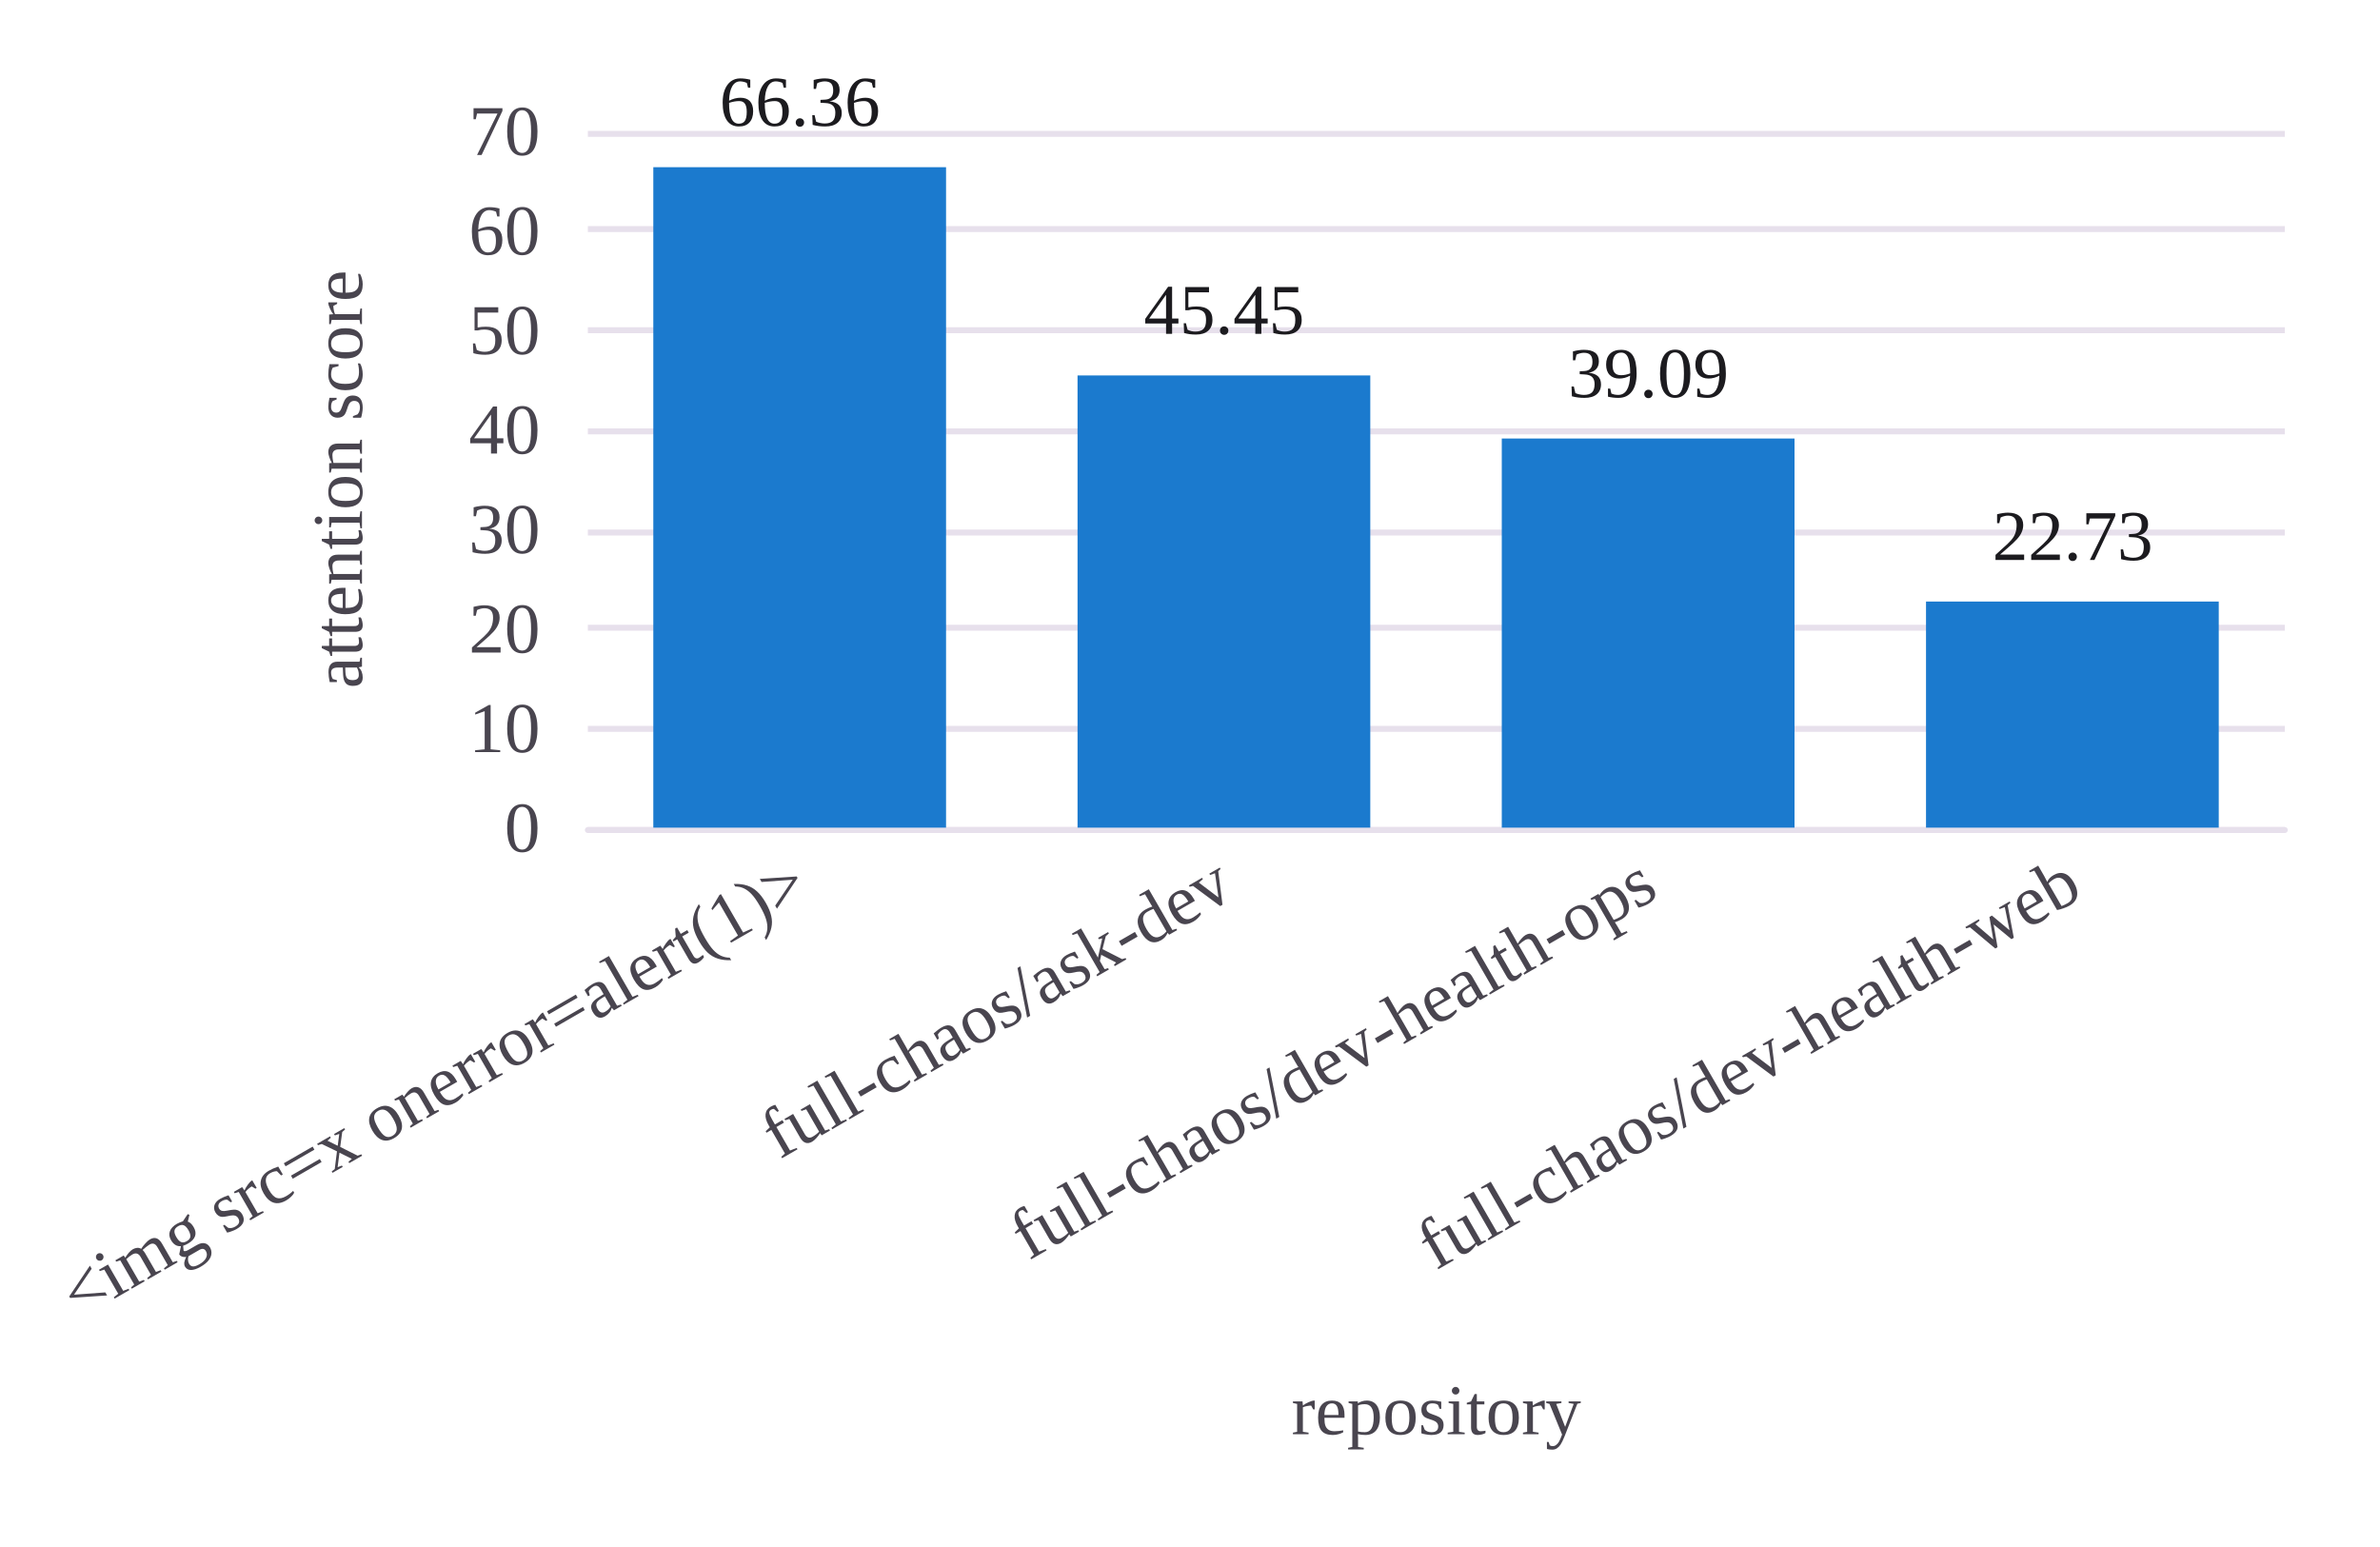
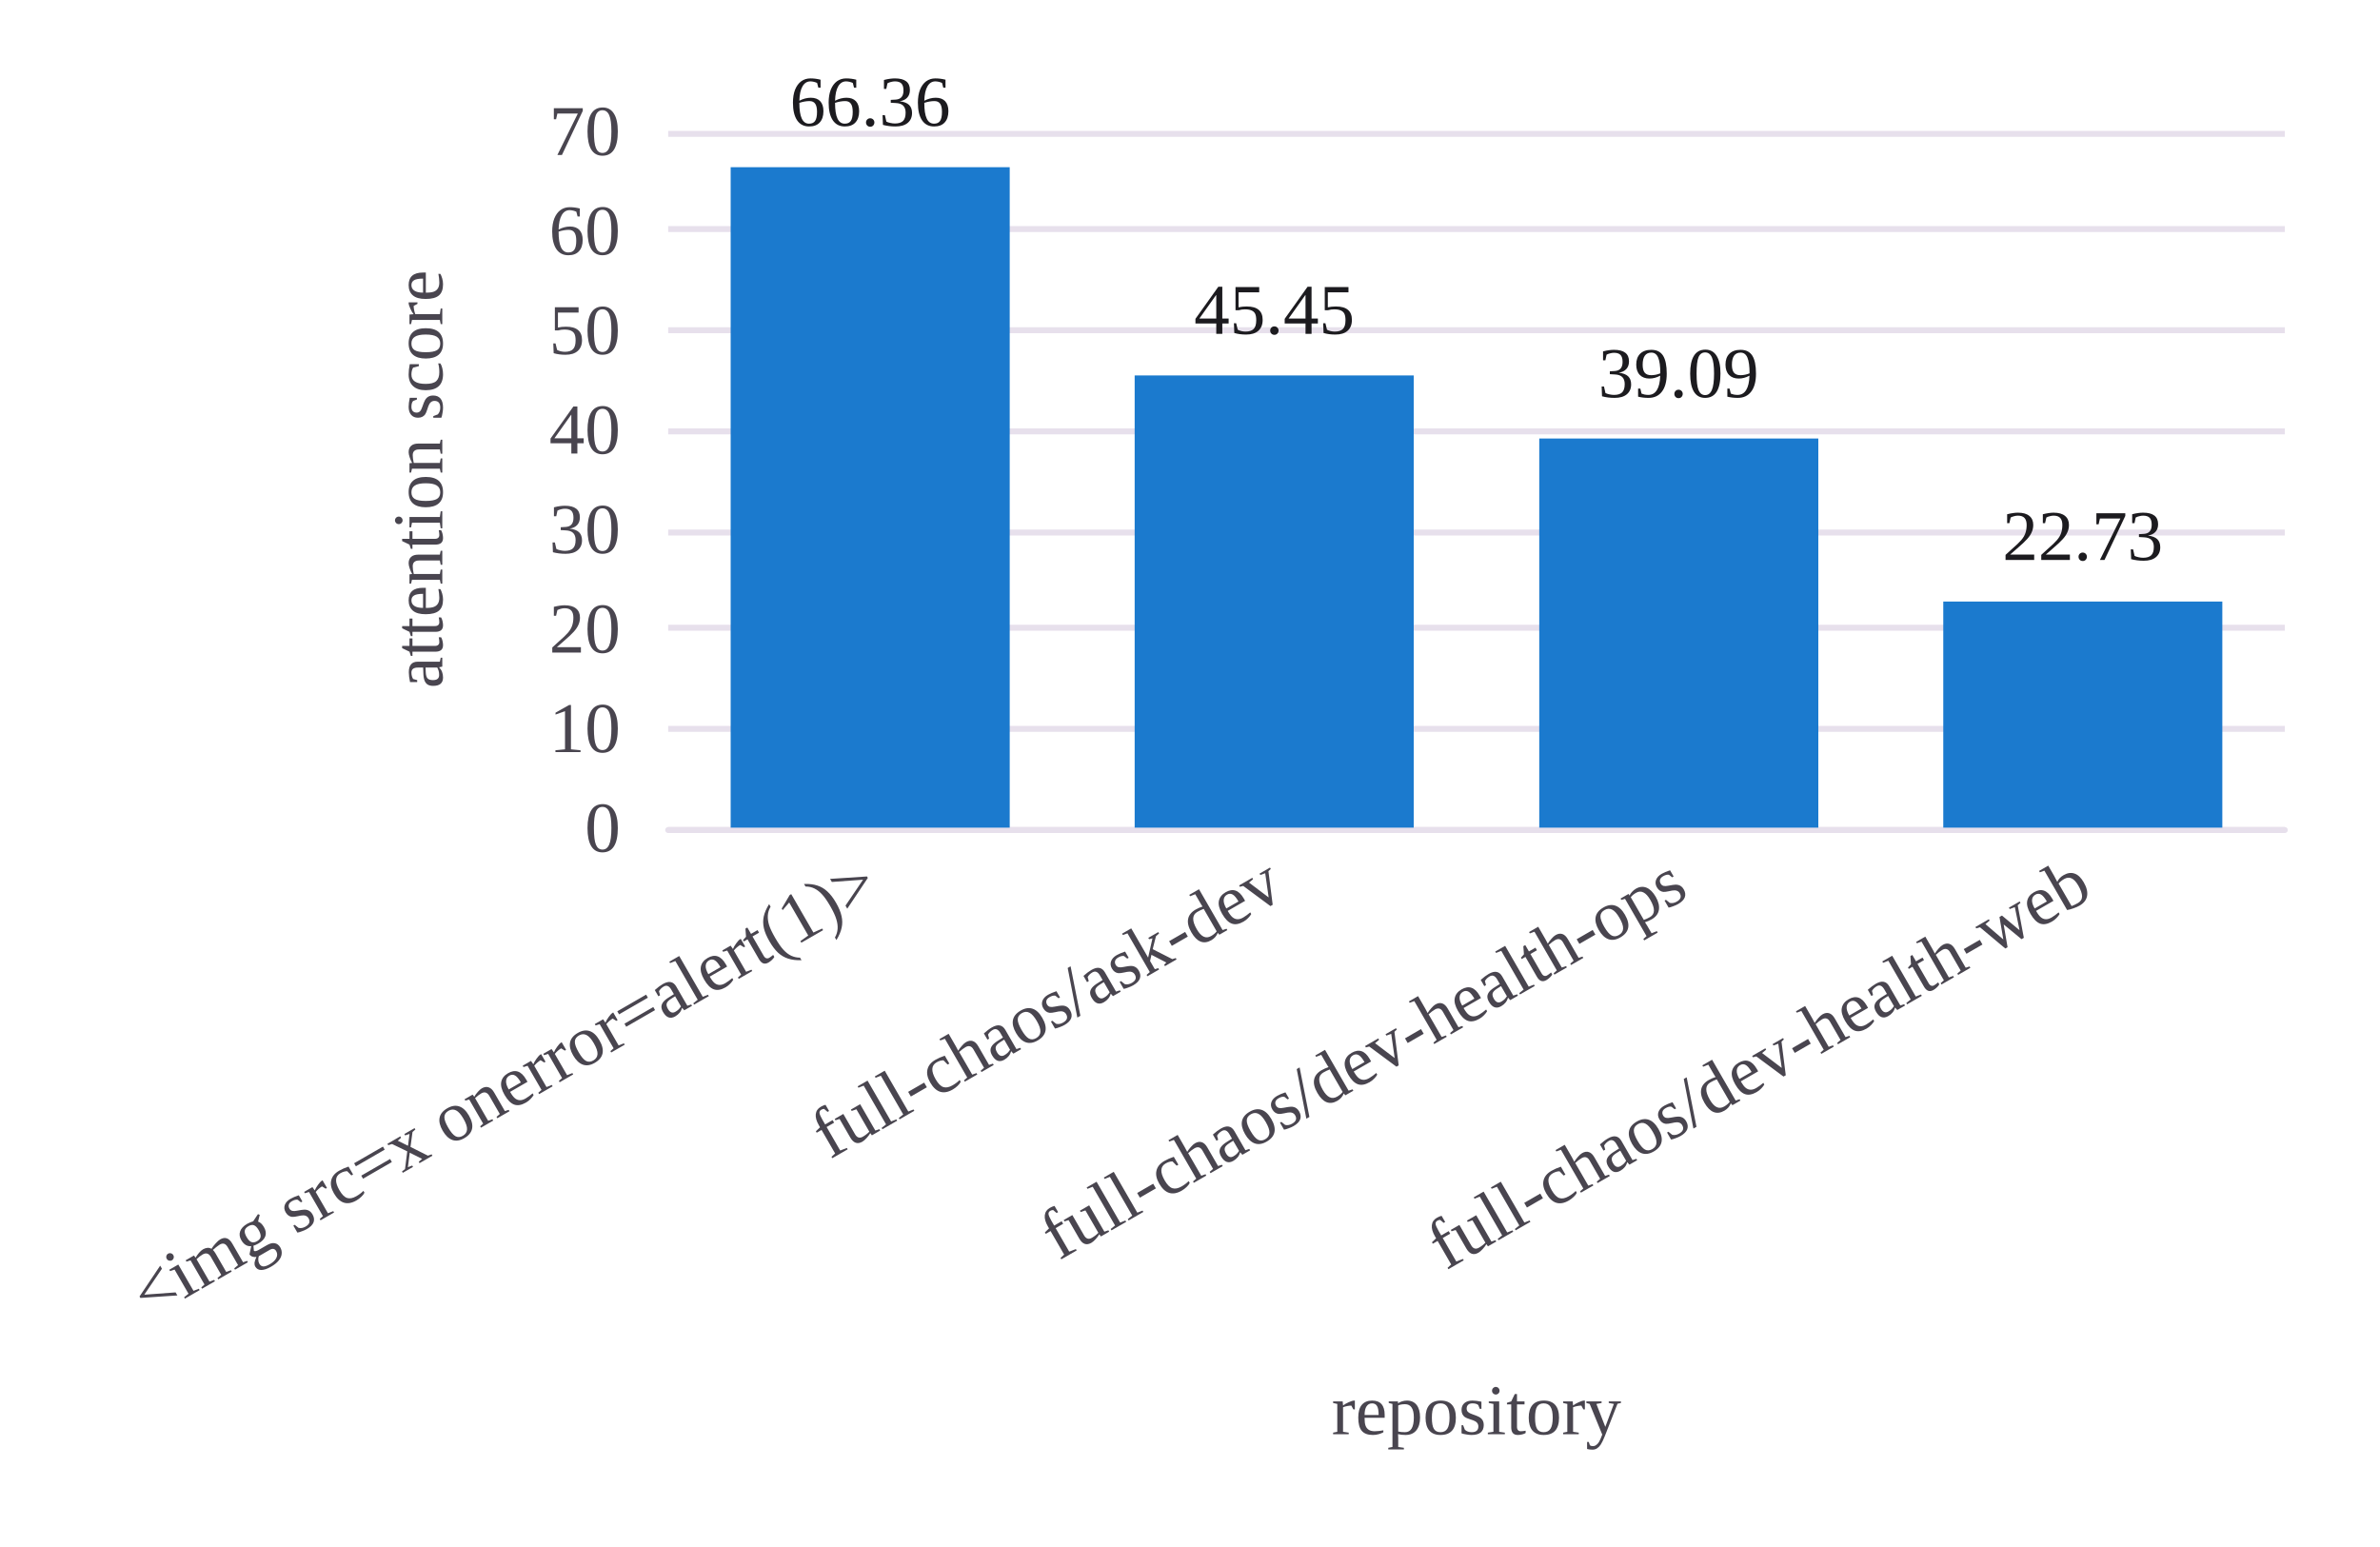
<svg xmlns="http://www.w3.org/2000/svg" width="400" height="260" version="1.1" baseProfile="full" viewBox="0 0 400 260">
  <rect width="400" height="260" x="0" y="0" fill="none" />
-   <path d="M98.8 139.5L384 139.5" fill="none" pointer-events="visible" stroke="#e7e0ec" class="zr-cls-0" />
-   <path d="M98.8 122.5L384 122.5" fill="none" pointer-events="visible" stroke="#e7e0ec" class="zr-cls-0" />
-   <path d="M98.8 105.5L384 105.5" fill="none" pointer-events="visible" stroke="#e7e0ec" class="zr-cls-0" />
-   <path d="M98.8 89.5L384 89.5" fill="none" pointer-events="visible" stroke="#e7e0ec" class="zr-cls-0" />
-   <path d="M98.8 72.5L384 72.5" fill="none" pointer-events="visible" stroke="#e7e0ec" class="zr-cls-0" />
-   <path d="M98.8 55.5L384 55.5" fill="none" pointer-events="visible" stroke="#e7e0ec" class="zr-cls-0" />
-   <path d="M98.8 38.5L384 38.5" fill="none" pointer-events="visible" stroke="#e7e0ec" class="zr-cls-0" />
-   <path d="M98.8 22.5L384 22.5" fill="none" pointer-events="visible" stroke="#e7e0ec" class="zr-cls-0" />
-   <text dominant-baseline="central" text-anchor="middle" style="font-size:12px;font-family:var(--font-body, system-ui, sans-serif);" xml:space="preserve" y="-6" transform="matrix(0,-1,1,0,62.7882,80.5419)" fill="#49454f">attention score</text>
-   <text dominant-baseline="central" text-anchor="middle" style="font-size:12px;font-family:var(--font-body, system-ui, sans-serif);" y="6" transform="translate(241.3941 231)" fill="#49454f">repository</text>
-   <path d="M98.8 139.5L384 139.5" fill="none" pointer-events="visible" stroke="#e7e0ec" stroke-linecap="round" class="zr-cls-0" />
-   <text dominant-baseline="central" text-anchor="end" style="font-size:12px;font-family:var(--font-body, system-ui, sans-serif);" transform="translate(90.7882 139.0838)" fill="#49454f">0</text>
-   <text dominant-baseline="central" text-anchor="end" style="font-size:12px;font-family:var(--font-body, system-ui, sans-serif);" transform="translate(90.7882 122.3576)" fill="#49454f">10</text>
-   <text dominant-baseline="central" text-anchor="end" style="font-size:12px;font-family:var(--font-body, system-ui, sans-serif);" transform="translate(90.7882 105.6313)" fill="#49454f">20</text>
-   <text dominant-baseline="central" text-anchor="end" style="font-size:12px;font-family:var(--font-body, system-ui, sans-serif);" transform="translate(90.7882 88.9051)" fill="#49454f">30</text>
-   <text dominant-baseline="central" text-anchor="end" style="font-size:12px;font-family:var(--font-body, system-ui, sans-serif);" transform="translate(90.7882 72.1788)" fill="#49454f">40</text>
-   <text dominant-baseline="central" text-anchor="end" style="font-size:12px;font-family:var(--font-body, system-ui, sans-serif);" transform="translate(90.7882 55.4525)" fill="#49454f">50</text>
-   <text dominant-baseline="central" text-anchor="end" style="font-size:12px;font-family:var(--font-body, system-ui, sans-serif);" transform="translate(90.7882 38.7263)" fill="#49454f">60</text>
-   <text dominant-baseline="central" text-anchor="end" style="font-size:12px;font-family:var(--font-body, system-ui, sans-serif);" transform="translate(90.7882 22)" fill="#49454f">70</text>
-   <text dominant-baseline="central" text-anchor="end" style="font-size:12px;font-family:var(--font-body, system-ui, sans-serif);" xml:space="preserve" transform="matrix(0.866,-0.5,0.5,0.866,134.4397,147.0838)" fill="#49454f">&lt;img src=x onerror=alert(1)&gt;</text>
-   <text dominant-baseline="central" text-anchor="end" style="font-size:12px;font-family:var(--font-body, system-ui, sans-serif);" transform="matrix(0.866,-0.5,0.5,0.866,205.7426,147.0838)" fill="#49454f">full-chaos/ask-dev</text>
-   <text dominant-baseline="central" text-anchor="end" style="font-size:12px;font-family:var(--font-body, system-ui, sans-serif);" transform="matrix(0.866,-0.5,0.5,0.866,277.0456,147.0838)" fill="#49454f">full-chaos/dev-health-ops</text>
-   <text dominant-baseline="central" text-anchor="end" style="font-size:12px;font-family:var(--font-body, system-ui, sans-serif);" transform="matrix(0.866,-0.5,0.5,0.866,348.3485,147.0838)" fill="#49454f">full-chaos/dev-health-web</text>
-   <path d="M109.8 139.1l49.2 0l0 -111l-49.2 0Z" fill="#1b7ace" ecmeta_series_index="0" ecmeta_data_index="0" ecmeta_ssr_type="chart" ecmeta_silent="true" class="zr-cls-0" />
-   <path d="M181.1 139.1l49.2 0l0 -76l-49.2 0Z" fill="#1b7ace" ecmeta_series_index="0" ecmeta_data_index="1" ecmeta_ssr_type="chart" ecmeta_silent="true" class="zr-cls-0" />
-   <path d="M252.4 139.1l49.2 0l0 -65.4l-49.2 0Z" fill="#1b7ace" ecmeta_series_index="0" ecmeta_data_index="2" ecmeta_ssr_type="chart" ecmeta_silent="true" class="zr-cls-0" />
-   <path d="M323.7 139.1l49.2 0l0 -38l-49.2 0Z" fill="#1b7ace" ecmeta_series_index="0" ecmeta_data_index="3" ecmeta_ssr_type="chart" ecmeta_silent="true" class="zr-cls-0" />
-   <text dominant-baseline="central" text-anchor="middle" style="font-size:12px;font-family:var(--font-body, system-ui, sans-serif);" y="-6" transform="translate(134.4397 23.0823)" fill="#1c1b1f">66.36</text>
-   <text dominant-baseline="central" text-anchor="middle" style="font-size:12px;font-family:var(--font-body, system-ui, sans-serif);" y="-6" transform="translate(205.7426 58.0554)" fill="#1c1b1f">45.45</text>
-   <text dominant-baseline="central" text-anchor="middle" style="font-size:12px;font-family:var(--font-body, system-ui, sans-serif);" y="-6" transform="translate(277.0456 68.6994)" fill="#1c1b1f">39.09</text>
-   <text dominant-baseline="central" text-anchor="middle" style="font-size:12px;font-family:var(--font-body, system-ui, sans-serif);" y="-6" transform="translate(348.3485 96.0696)" fill="#1c1b1f">22.73</text>
+   <path d="M112.3 139.5L384 139.5" fill="none" pointer-events="visible" stroke="#e7e0ec" class="zr-cls-0" />
+   <path d="M112.3 122.5L384 122.5" fill="none" pointer-events="visible" stroke="#e7e0ec" class="zr-cls-0" />
+   <path d="M112.3 105.5L384 105.5" fill="none" pointer-events="visible" stroke="#e7e0ec" class="zr-cls-0" />
+   <path d="M112.3 89.5L384 89.5" fill="none" pointer-events="visible" stroke="#e7e0ec" class="zr-cls-0" />
+   <path d="M112.3 72.5L384 72.5" fill="none" pointer-events="visible" stroke="#e7e0ec" class="zr-cls-0" />
+   <path d="M112.3 55.5L384 55.5" fill="none" pointer-events="visible" stroke="#e7e0ec" class="zr-cls-0" />
+   <path d="M112.3 38.5L384 38.5" fill="none" pointer-events="visible" stroke="#e7e0ec" class="zr-cls-0" />
+   <path d="M112.3 22.5L384 22.5" fill="none" pointer-events="visible" stroke="#e7e0ec" class="zr-cls-0" />
+   <text dominant-baseline="central" text-anchor="middle" style="font-size:12px;font-family:var(--font-body, system-ui, sans-serif);" xml:space="preserve" y="-6" transform="matrix(0,-1,1,0,76.2882,80.5419)" fill="#49454f">attention score</text>
+   <text dominant-baseline="central" text-anchor="middle" style="font-size:12px;font-family:var(--font-body, system-ui, sans-serif);" y="6" transform="translate(248.1441 231)" fill="#49454f">repository</text>
+   <path d="M112.3 139.5L384 139.5" fill="none" pointer-events="visible" stroke="#e7e0ec" stroke-linecap="round" class="zr-cls-0" />
+   <text dominant-baseline="central" text-anchor="end" style="font-size:12px;font-family:var(--font-body, system-ui, sans-serif);" transform="translate(104.2882 139.0838)" fill="#49454f">0</text>
+   <text dominant-baseline="central" text-anchor="end" style="font-size:12px;font-family:var(--font-body, system-ui, sans-serif);" transform="translate(104.2882 122.3576)" fill="#49454f">10</text>
+   <text dominant-baseline="central" text-anchor="end" style="font-size:12px;font-family:var(--font-body, system-ui, sans-serif);" transform="translate(104.2882 105.6313)" fill="#49454f">20</text>
+   <text dominant-baseline="central" text-anchor="end" style="font-size:12px;font-family:var(--font-body, system-ui, sans-serif);" transform="translate(104.2882 88.9051)" fill="#49454f">30</text>
+   <text dominant-baseline="central" text-anchor="end" style="font-size:12px;font-family:var(--font-body, system-ui, sans-serif);" transform="translate(104.2882 72.1788)" fill="#49454f">40</text>
+   <text dominant-baseline="central" text-anchor="end" style="font-size:12px;font-family:var(--font-body, system-ui, sans-serif);" transform="translate(104.2882 55.4525)" fill="#49454f">50</text>
+   <text dominant-baseline="central" text-anchor="end" style="font-size:12px;font-family:var(--font-body, system-ui, sans-serif);" transform="translate(104.2882 38.7263)" fill="#49454f">60</text>
+   <text dominant-baseline="central" text-anchor="end" style="font-size:12px;font-family:var(--font-body, system-ui, sans-serif);" transform="translate(104.2882 22)" fill="#49454f">70</text>
+   <text dominant-baseline="central" text-anchor="end" style="font-size:12px;font-family:var(--font-body, system-ui, sans-serif);" xml:space="preserve" transform="matrix(0.866,-0.5,0.5,0.866,146.2522,147.0838)" fill="#49454f">&lt;img src=x onerror=alert(1)&gt;</text>
+   <text dominant-baseline="central" text-anchor="end" style="font-size:12px;font-family:var(--font-body, system-ui, sans-serif);" transform="matrix(0.866,-0.5,0.5,0.866,214.1801,147.0838)" fill="#49454f">full-chaos/ask-dev</text>
+   <text dominant-baseline="central" text-anchor="end" style="font-size:12px;font-family:var(--font-body, system-ui, sans-serif);" transform="matrix(0.866,-0.5,0.5,0.866,282.1081,147.0838)" fill="#49454f">full-chaos/dev-health-ops</text>
+   <text dominant-baseline="central" text-anchor="end" style="font-size:12px;font-family:var(--font-body, system-ui, sans-serif);" transform="matrix(0.866,-0.5,0.5,0.866,350.036,147.0838)" fill="#49454f">full-chaos/dev-health-web</text>
+   <path d="M122.8 139.1l46.9 0l0 -111l-46.9 0Z" fill="#1b7ace" ecmeta_series_index="0" ecmeta_data_index="0" ecmeta_ssr_type="chart" ecmeta_silent="true" class="zr-cls-0" />
+   <path d="M190.7 139.1l46.9 0l0 -76l-46.9 0Z" fill="#1b7ace" ecmeta_series_index="0" ecmeta_data_index="1" ecmeta_ssr_type="chart" ecmeta_silent="true" class="zr-cls-0" />
+   <path d="M258.7 139.1l46.9 0l0 -65.4l-46.9 0Z" fill="#1b7ace" ecmeta_series_index="0" ecmeta_data_index="2" ecmeta_ssr_type="chart" ecmeta_silent="true" class="zr-cls-0" />
+   <path d="M326.6 139.1l46.9 0l0 -38l-46.9 0Z" fill="#1b7ace" ecmeta_series_index="0" ecmeta_data_index="3" ecmeta_ssr_type="chart" ecmeta_silent="true" class="zr-cls-0" />
+   <text dominant-baseline="central" text-anchor="middle" style="font-size:12px;font-family:var(--font-body, system-ui, sans-serif);" y="-6" transform="translate(146.2522 23.0823)" fill="#1c1b1f">66.36</text>
+   <text dominant-baseline="central" text-anchor="middle" style="font-size:12px;font-family:var(--font-body, system-ui, sans-serif);" y="-6" transform="translate(214.1801 58.0554)" fill="#1c1b1f">45.45</text>
+   <text dominant-baseline="central" text-anchor="middle" style="font-size:12px;font-family:var(--font-body, system-ui, sans-serif);" y="-6" transform="translate(282.1081 68.6994)" fill="#1c1b1f">39.09</text>
+   <text dominant-baseline="central" text-anchor="middle" style="font-size:12px;font-family:var(--font-body, system-ui, sans-serif);" y="-6" transform="translate(350.036 96.0696)" fill="#1c1b1f">22.73</text>
  <style>
.zr-cls-0:hover {
pointer-events:none;
}



</style>
</svg>
